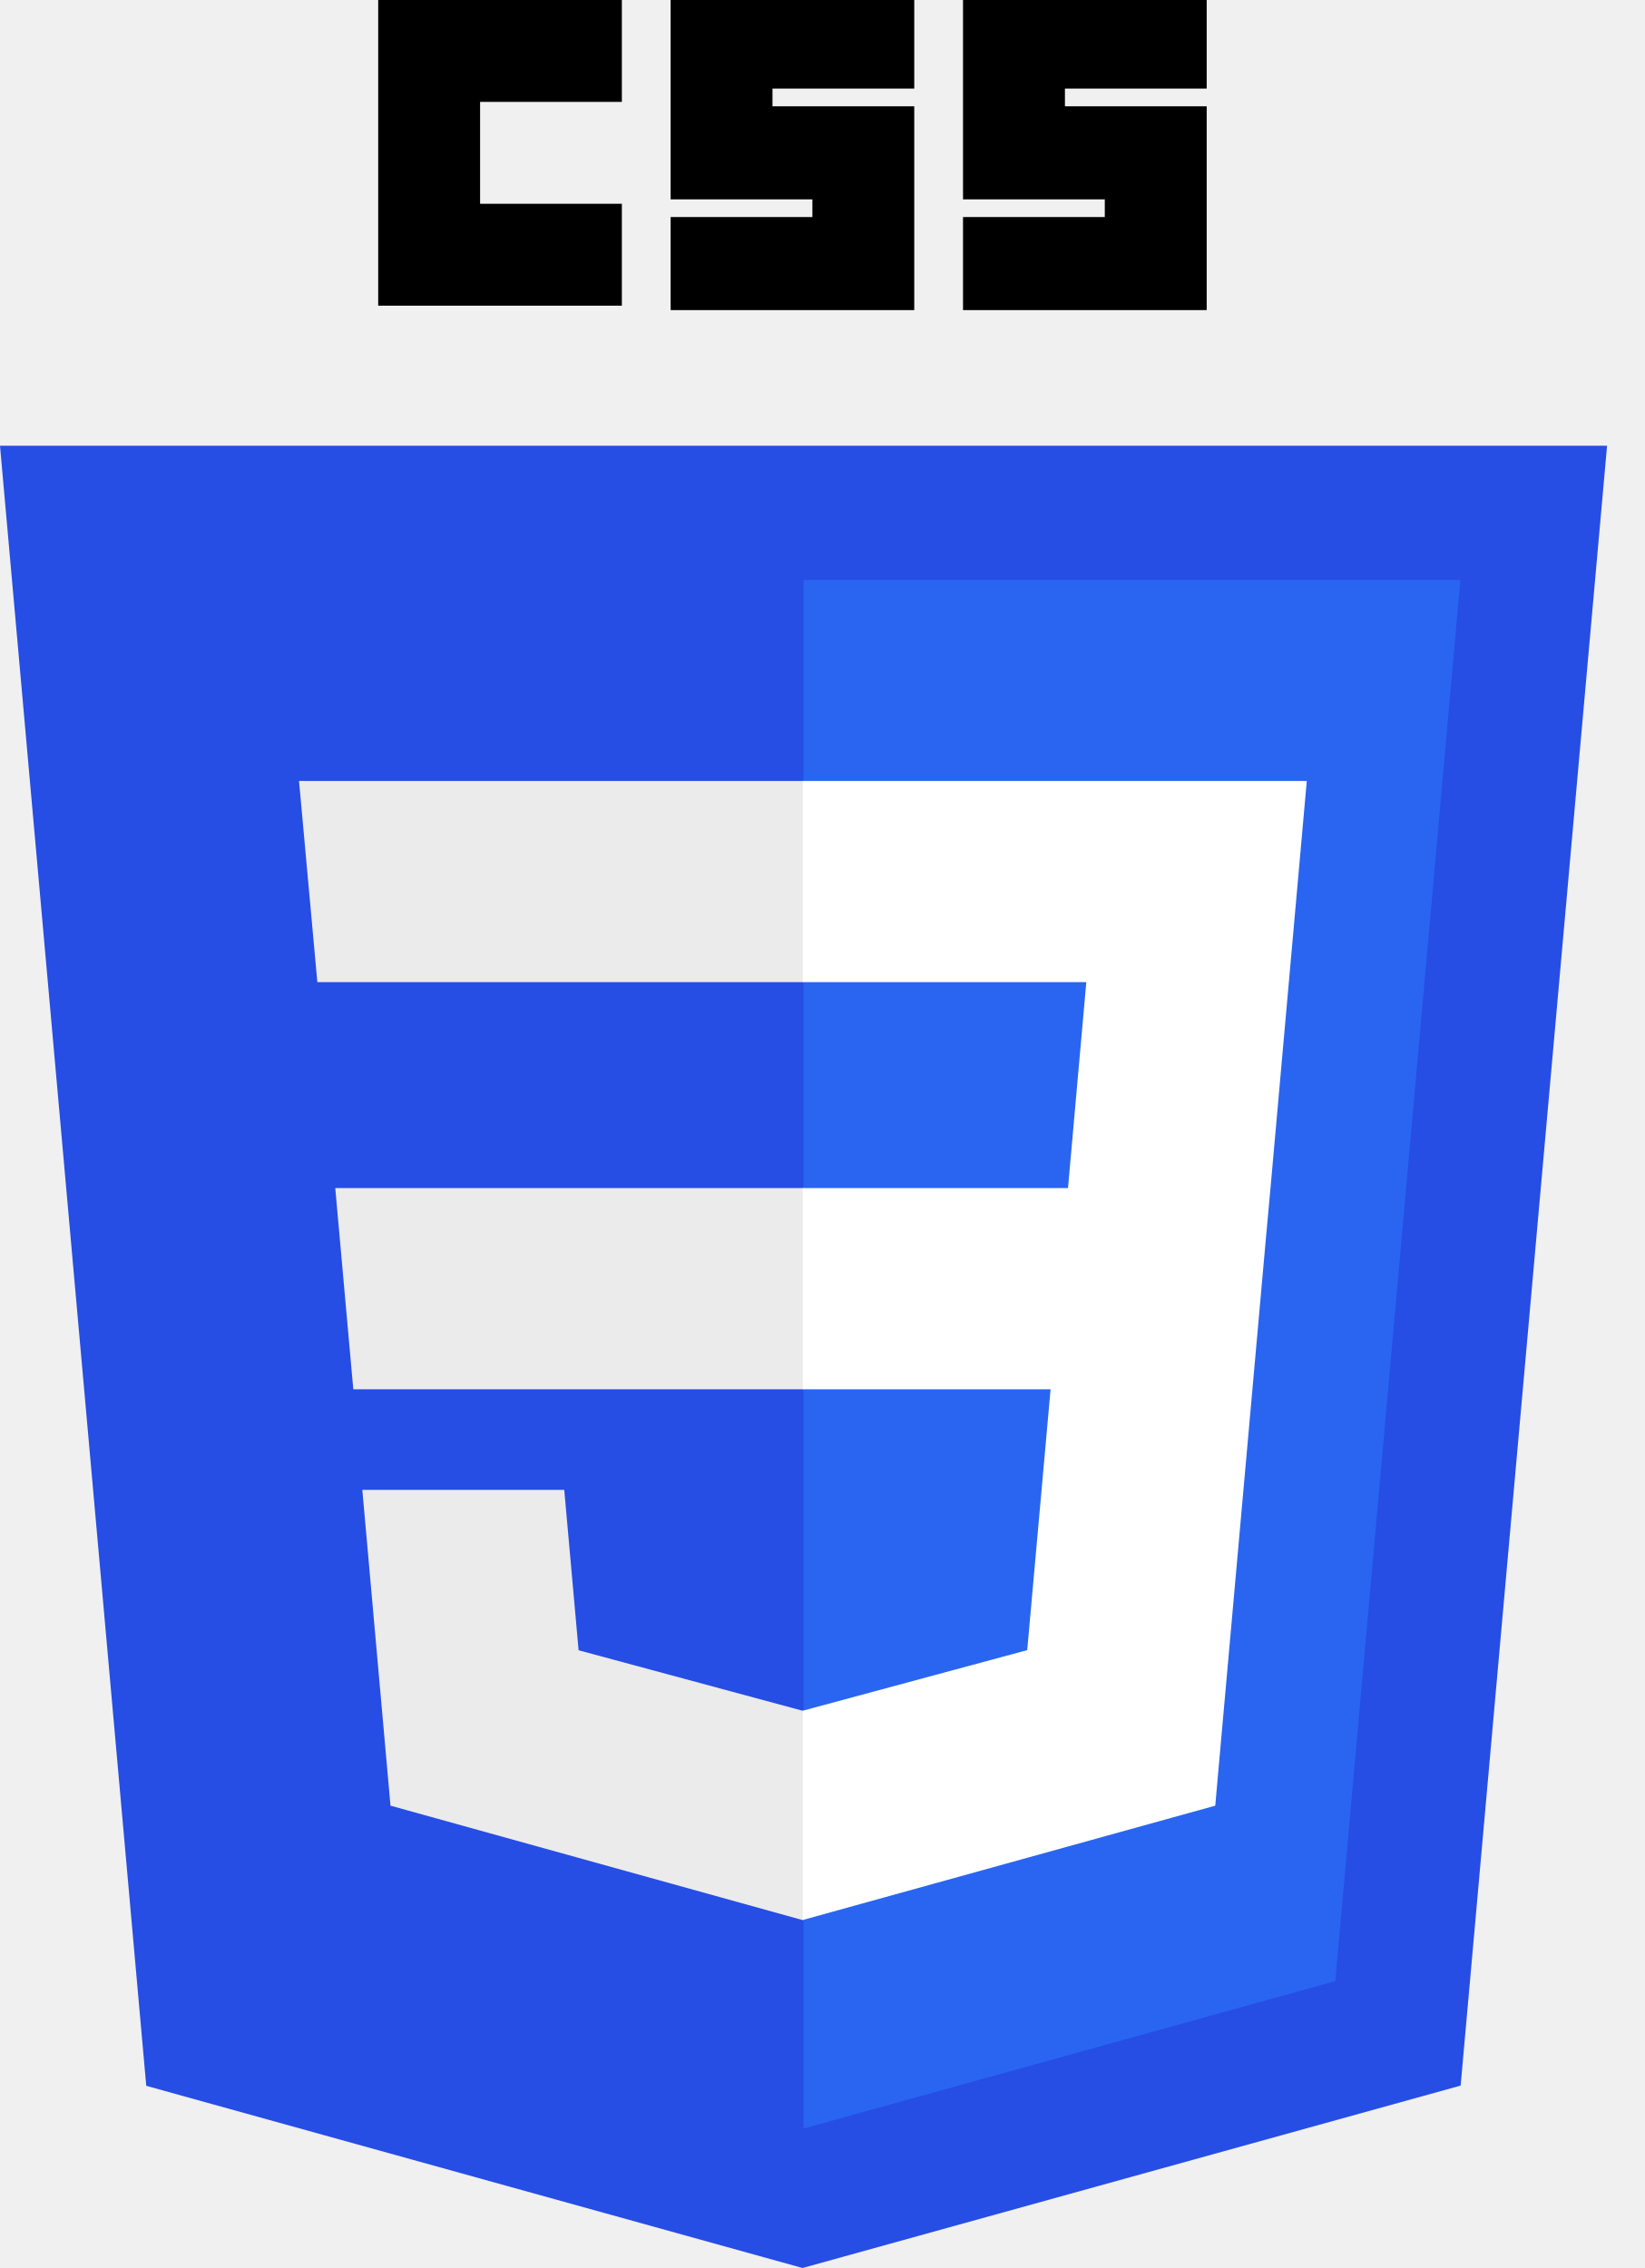
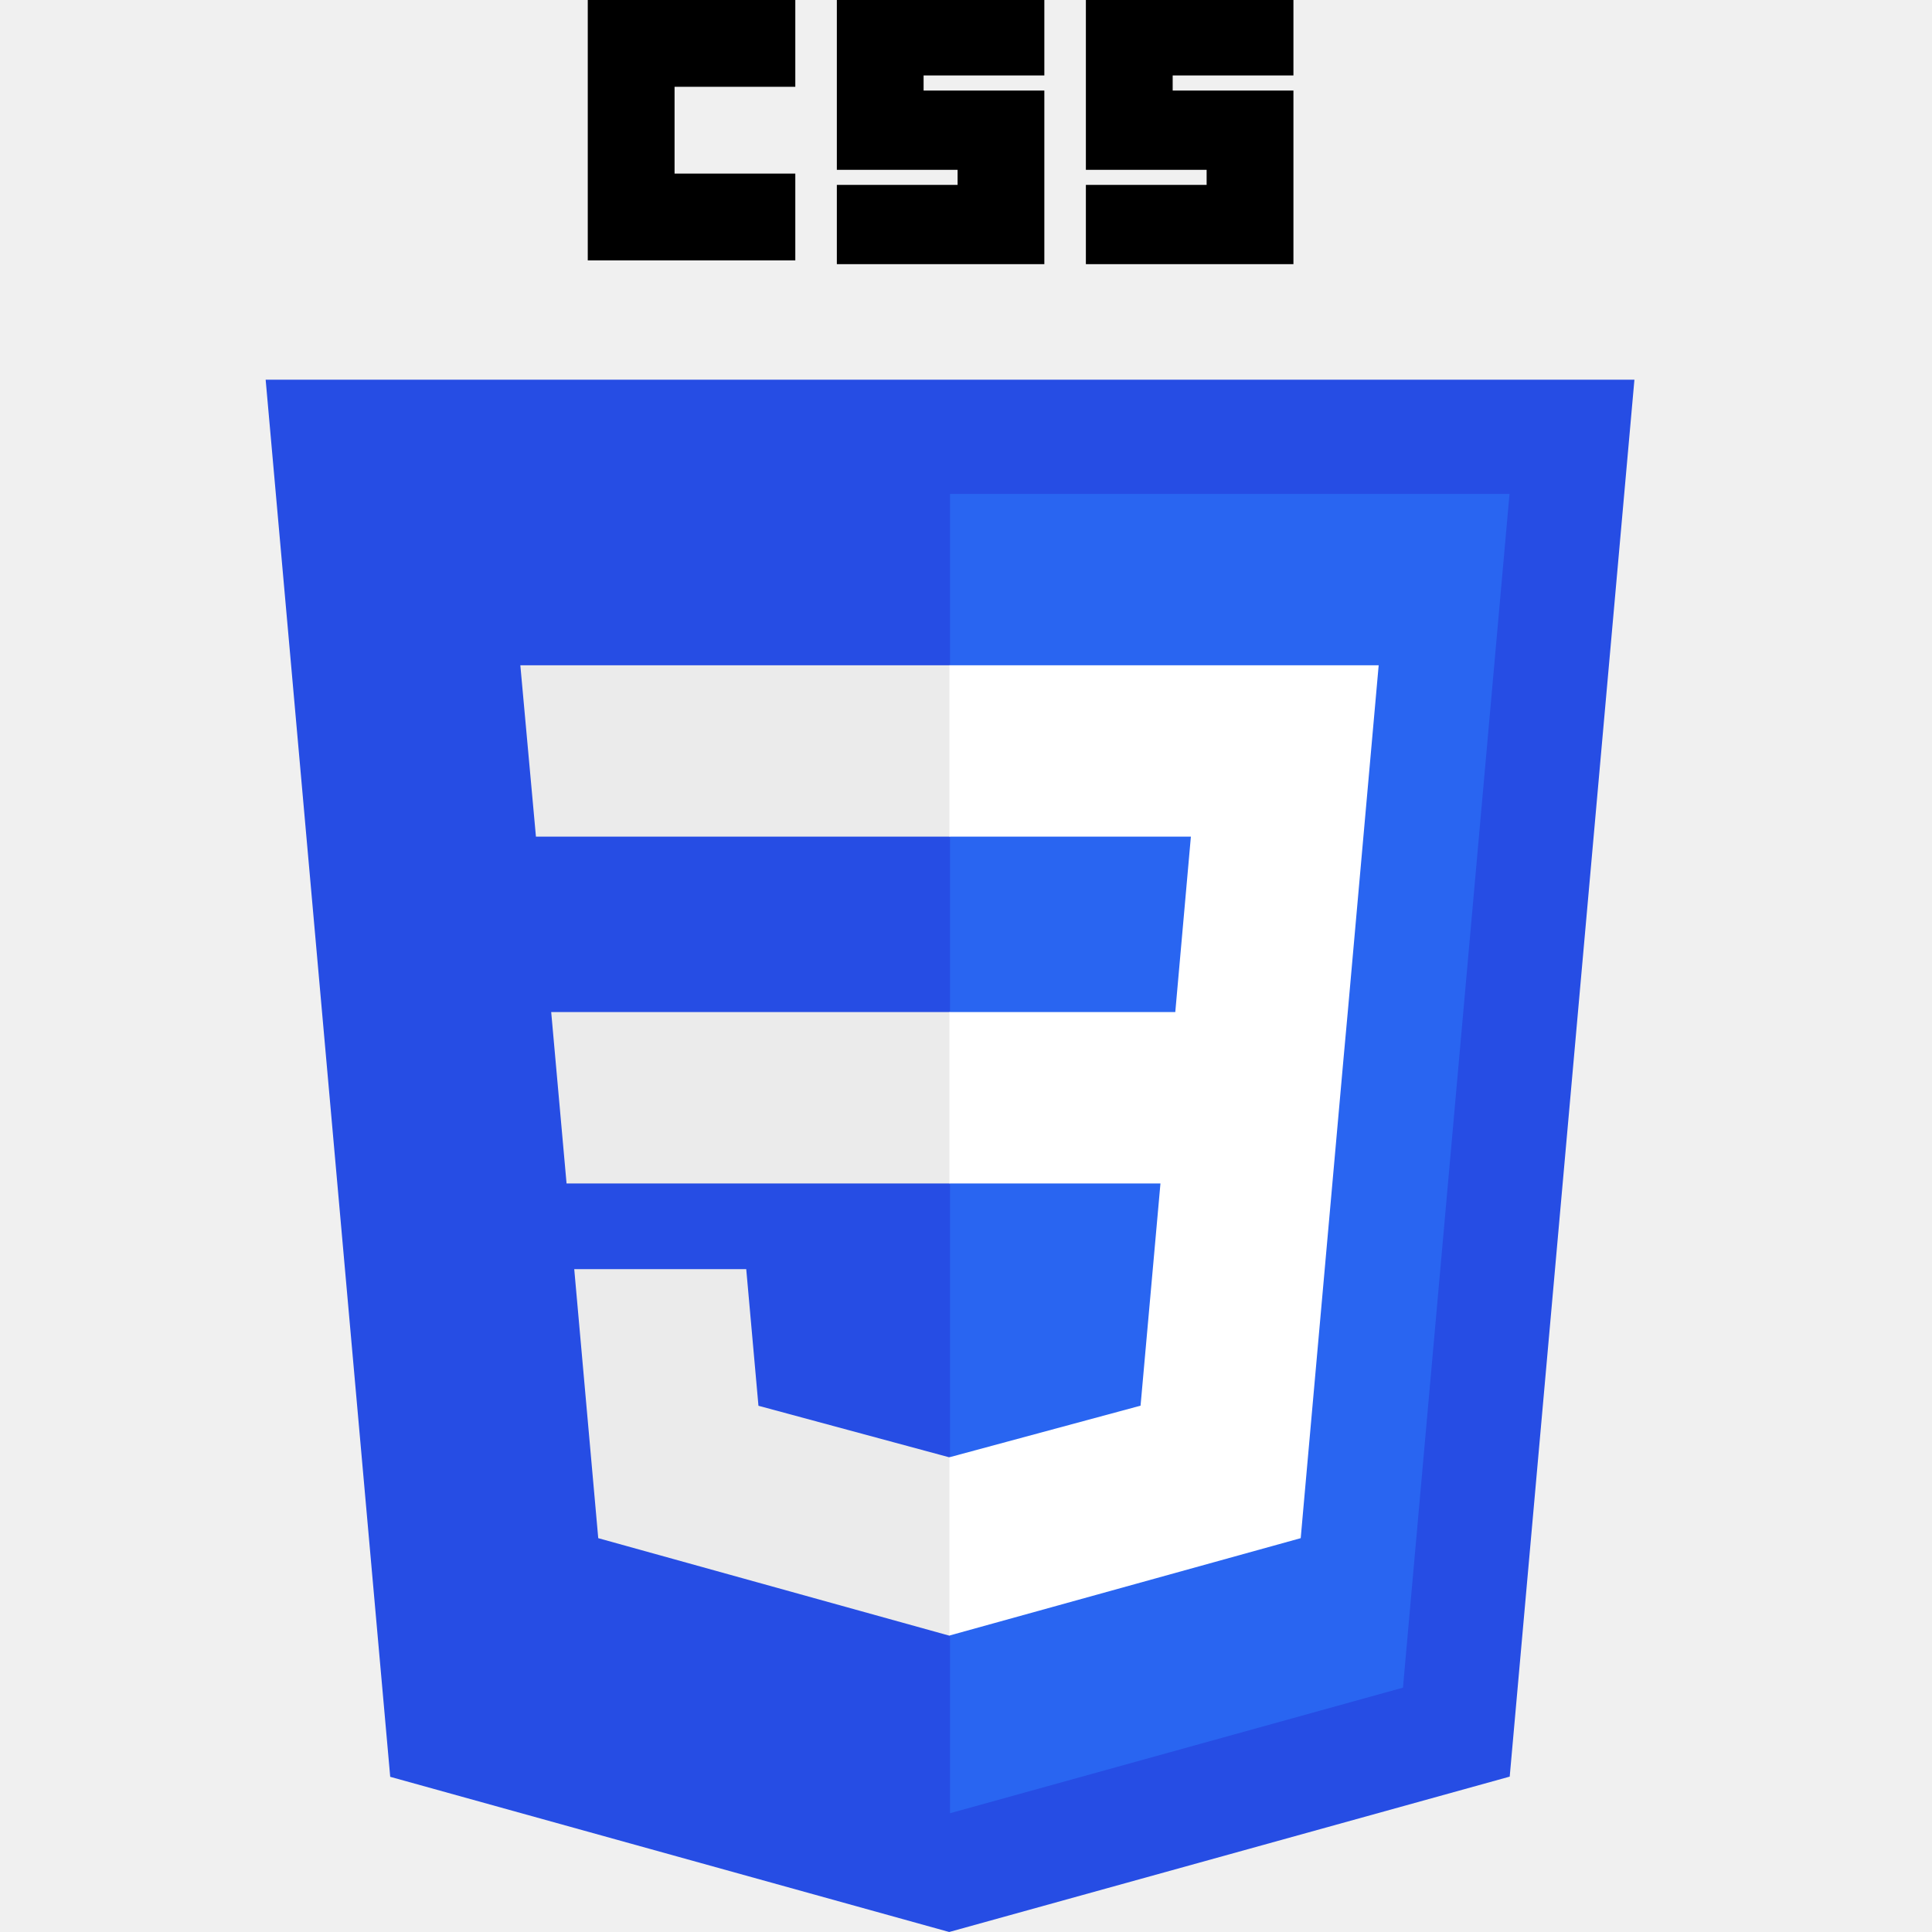
- <svg xmlns="http://www.w3.org/2000/svg" width="29" height="40" viewBox="0 0 29 40" fill="none">
+ <svg xmlns="http://www.w3.org/2000/svg" width="160" height="160" viewBox="0 0 29 40" fill="none">
  <g clip-path="url(#clip0_116_159)">
    <path d="M28.339 7.861L25.757 36.783L14.152 40L2.579 36.787L0 7.861H28.339Z" fill="#264DE4" />
    <path d="M23.547 34.941L25.753 10.226H14.169V37.541L23.547 34.941Z" fill="#2965F1" />
    <path d="M5.912 20.954L6.23 24.502H14.169V20.954H5.912Z" fill="#EBEBEB" />
    <path d="M14.169 13.774H14.157H5.273L5.596 17.322H14.169V13.774Z" fill="#EBEBEB" />
    <path d="M14.169 33.859V30.168L14.154 30.172L10.203 29.105L9.95 26.276H8.03H6.389L6.886 31.846L14.153 33.864L14.169 33.859Z" fill="#EBEBEB" />
    <path d="M6.669 0H10.966V1.797H8.466V3.594H10.966V5.391H6.669V0Z" fill="black" />
    <path d="M11.826 0H16.122V1.562H13.622V1.875H16.122V5.469H11.826V3.828H14.326V3.516H11.826V0Z" fill="black" />
    <path d="M16.982 0H21.279V1.562H18.779V1.875H21.279V5.469H16.982V3.828H19.482V3.516H16.982V0Z" fill="black" />
    <path d="M18.526 24.502L18.114 29.103L14.157 30.171V33.862L21.43 31.846L21.483 31.247L22.317 21.907L22.404 20.954L23.044 13.774H14.157V17.322H19.156L18.833 20.954H14.157V24.502H18.526Z" fill="white" />
  </g>
  <defs>
    <clipPath id="clip0_116_159">
      <rect width="28.339" height="40" fill="white" />
    </clipPath>
  </defs>
</svg>
